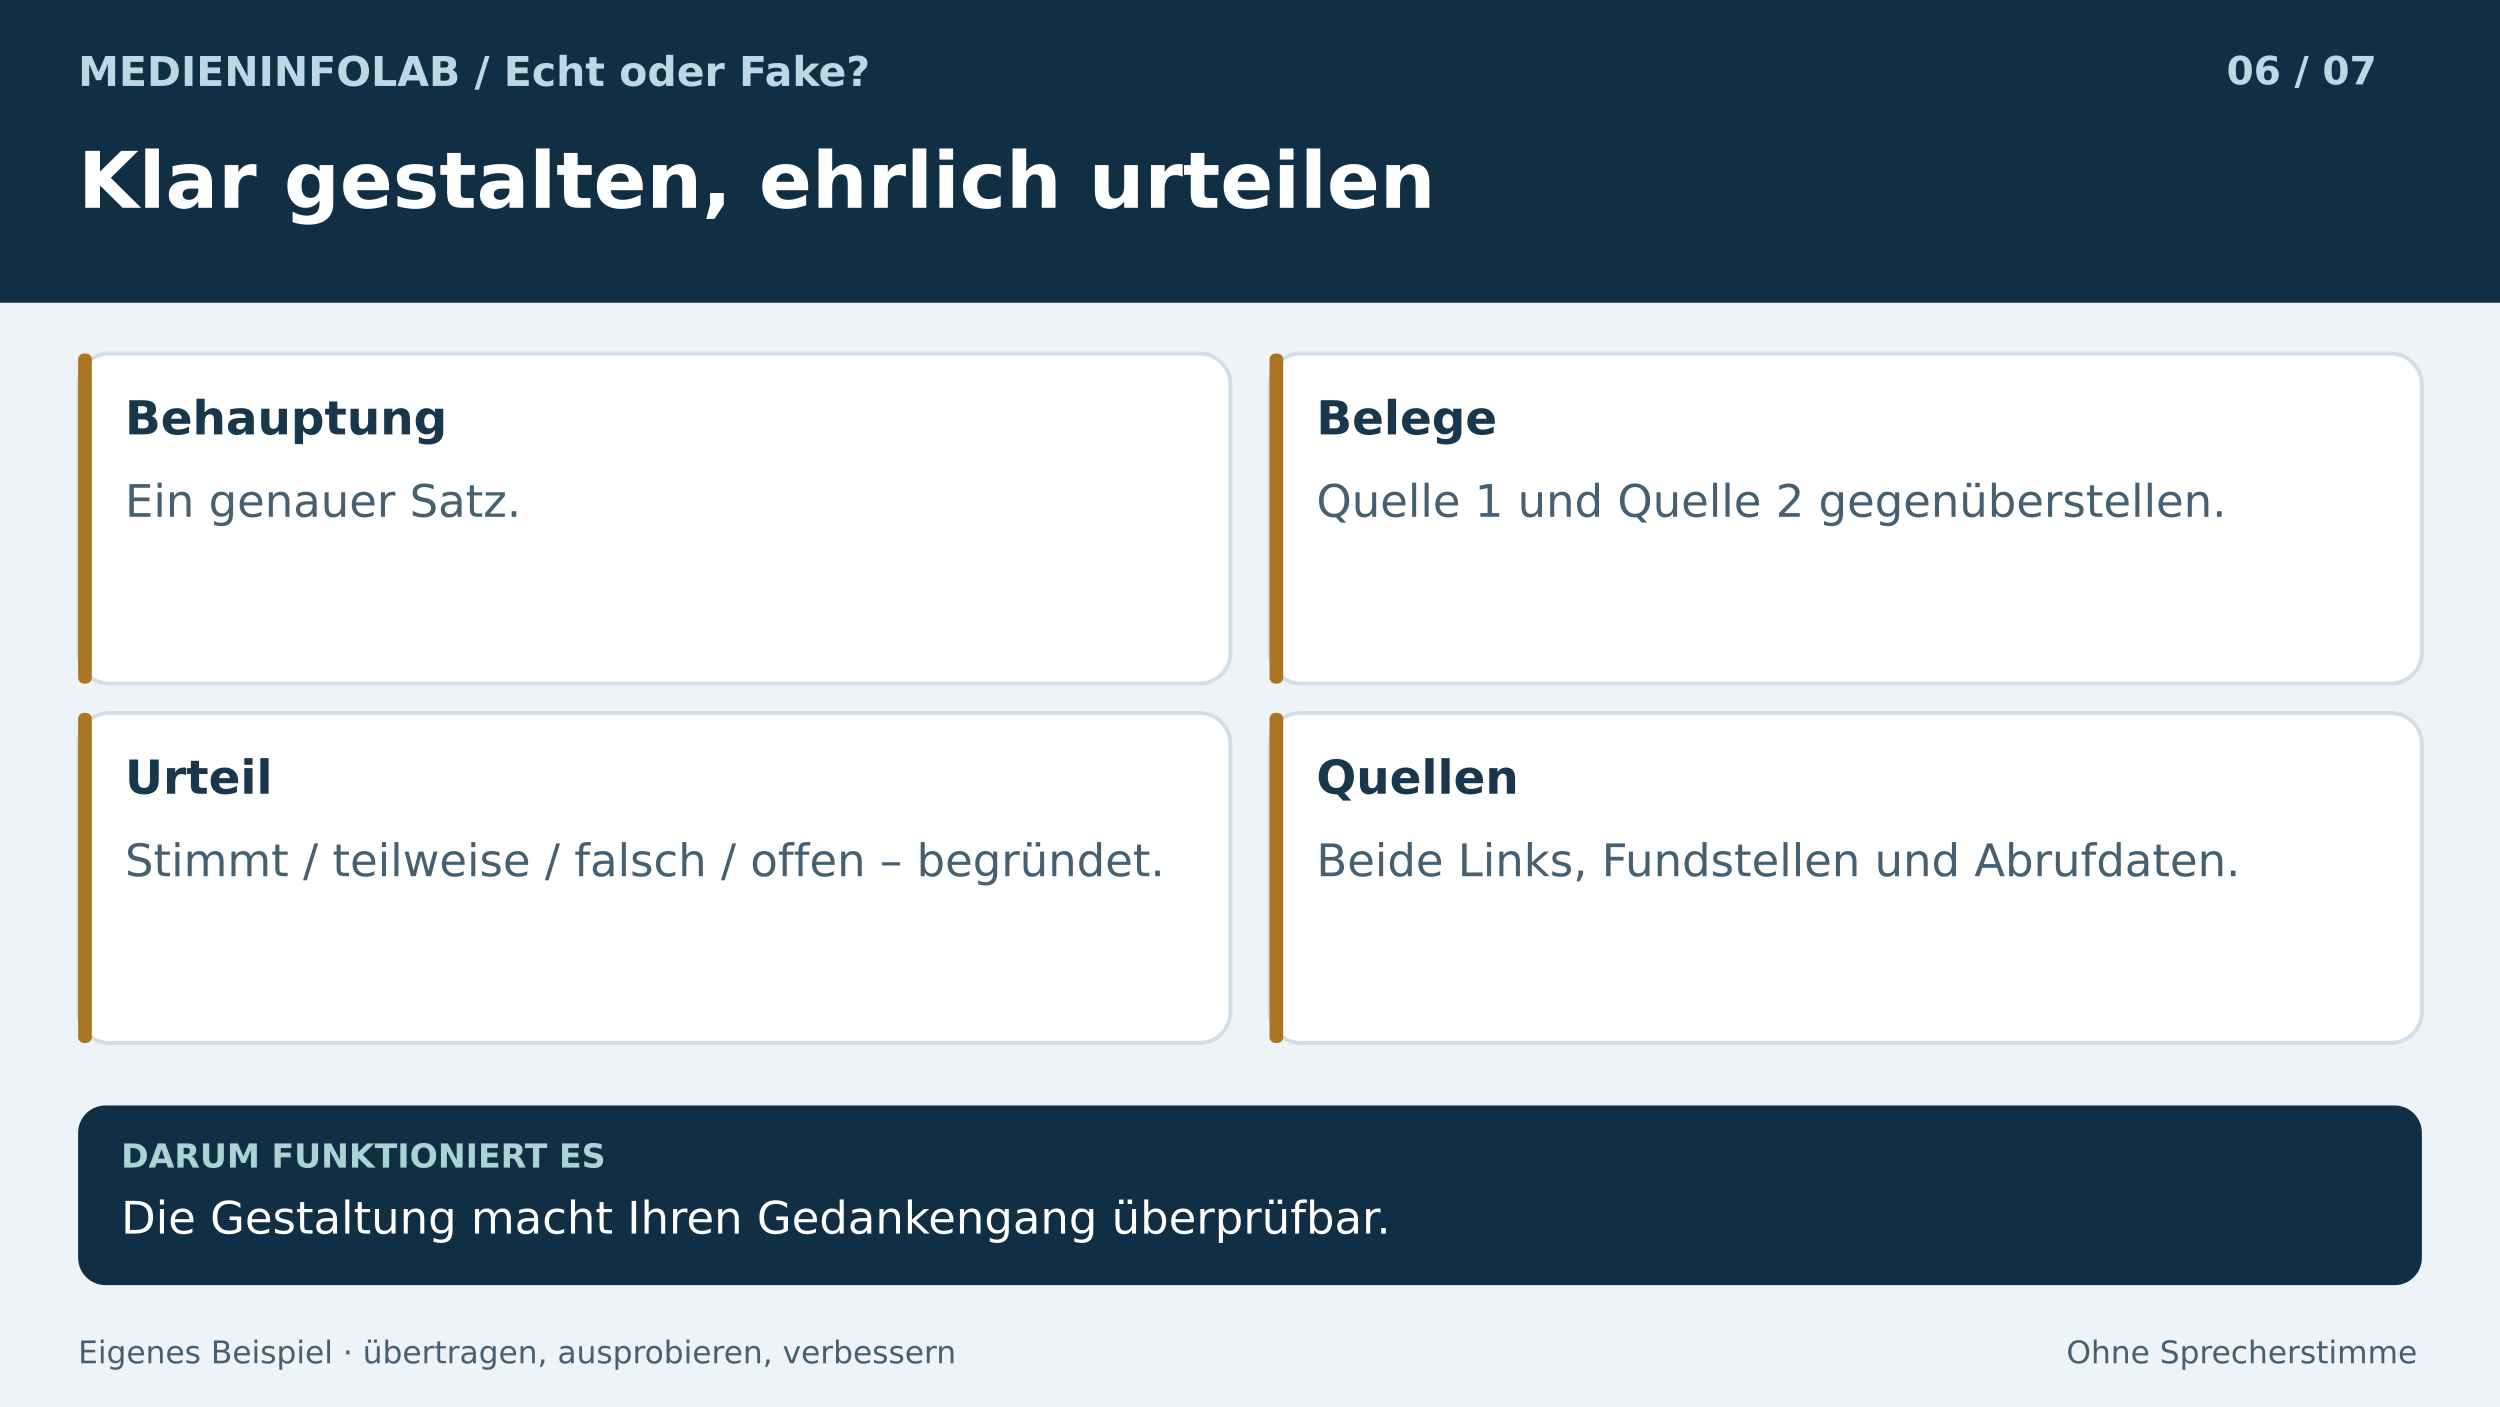
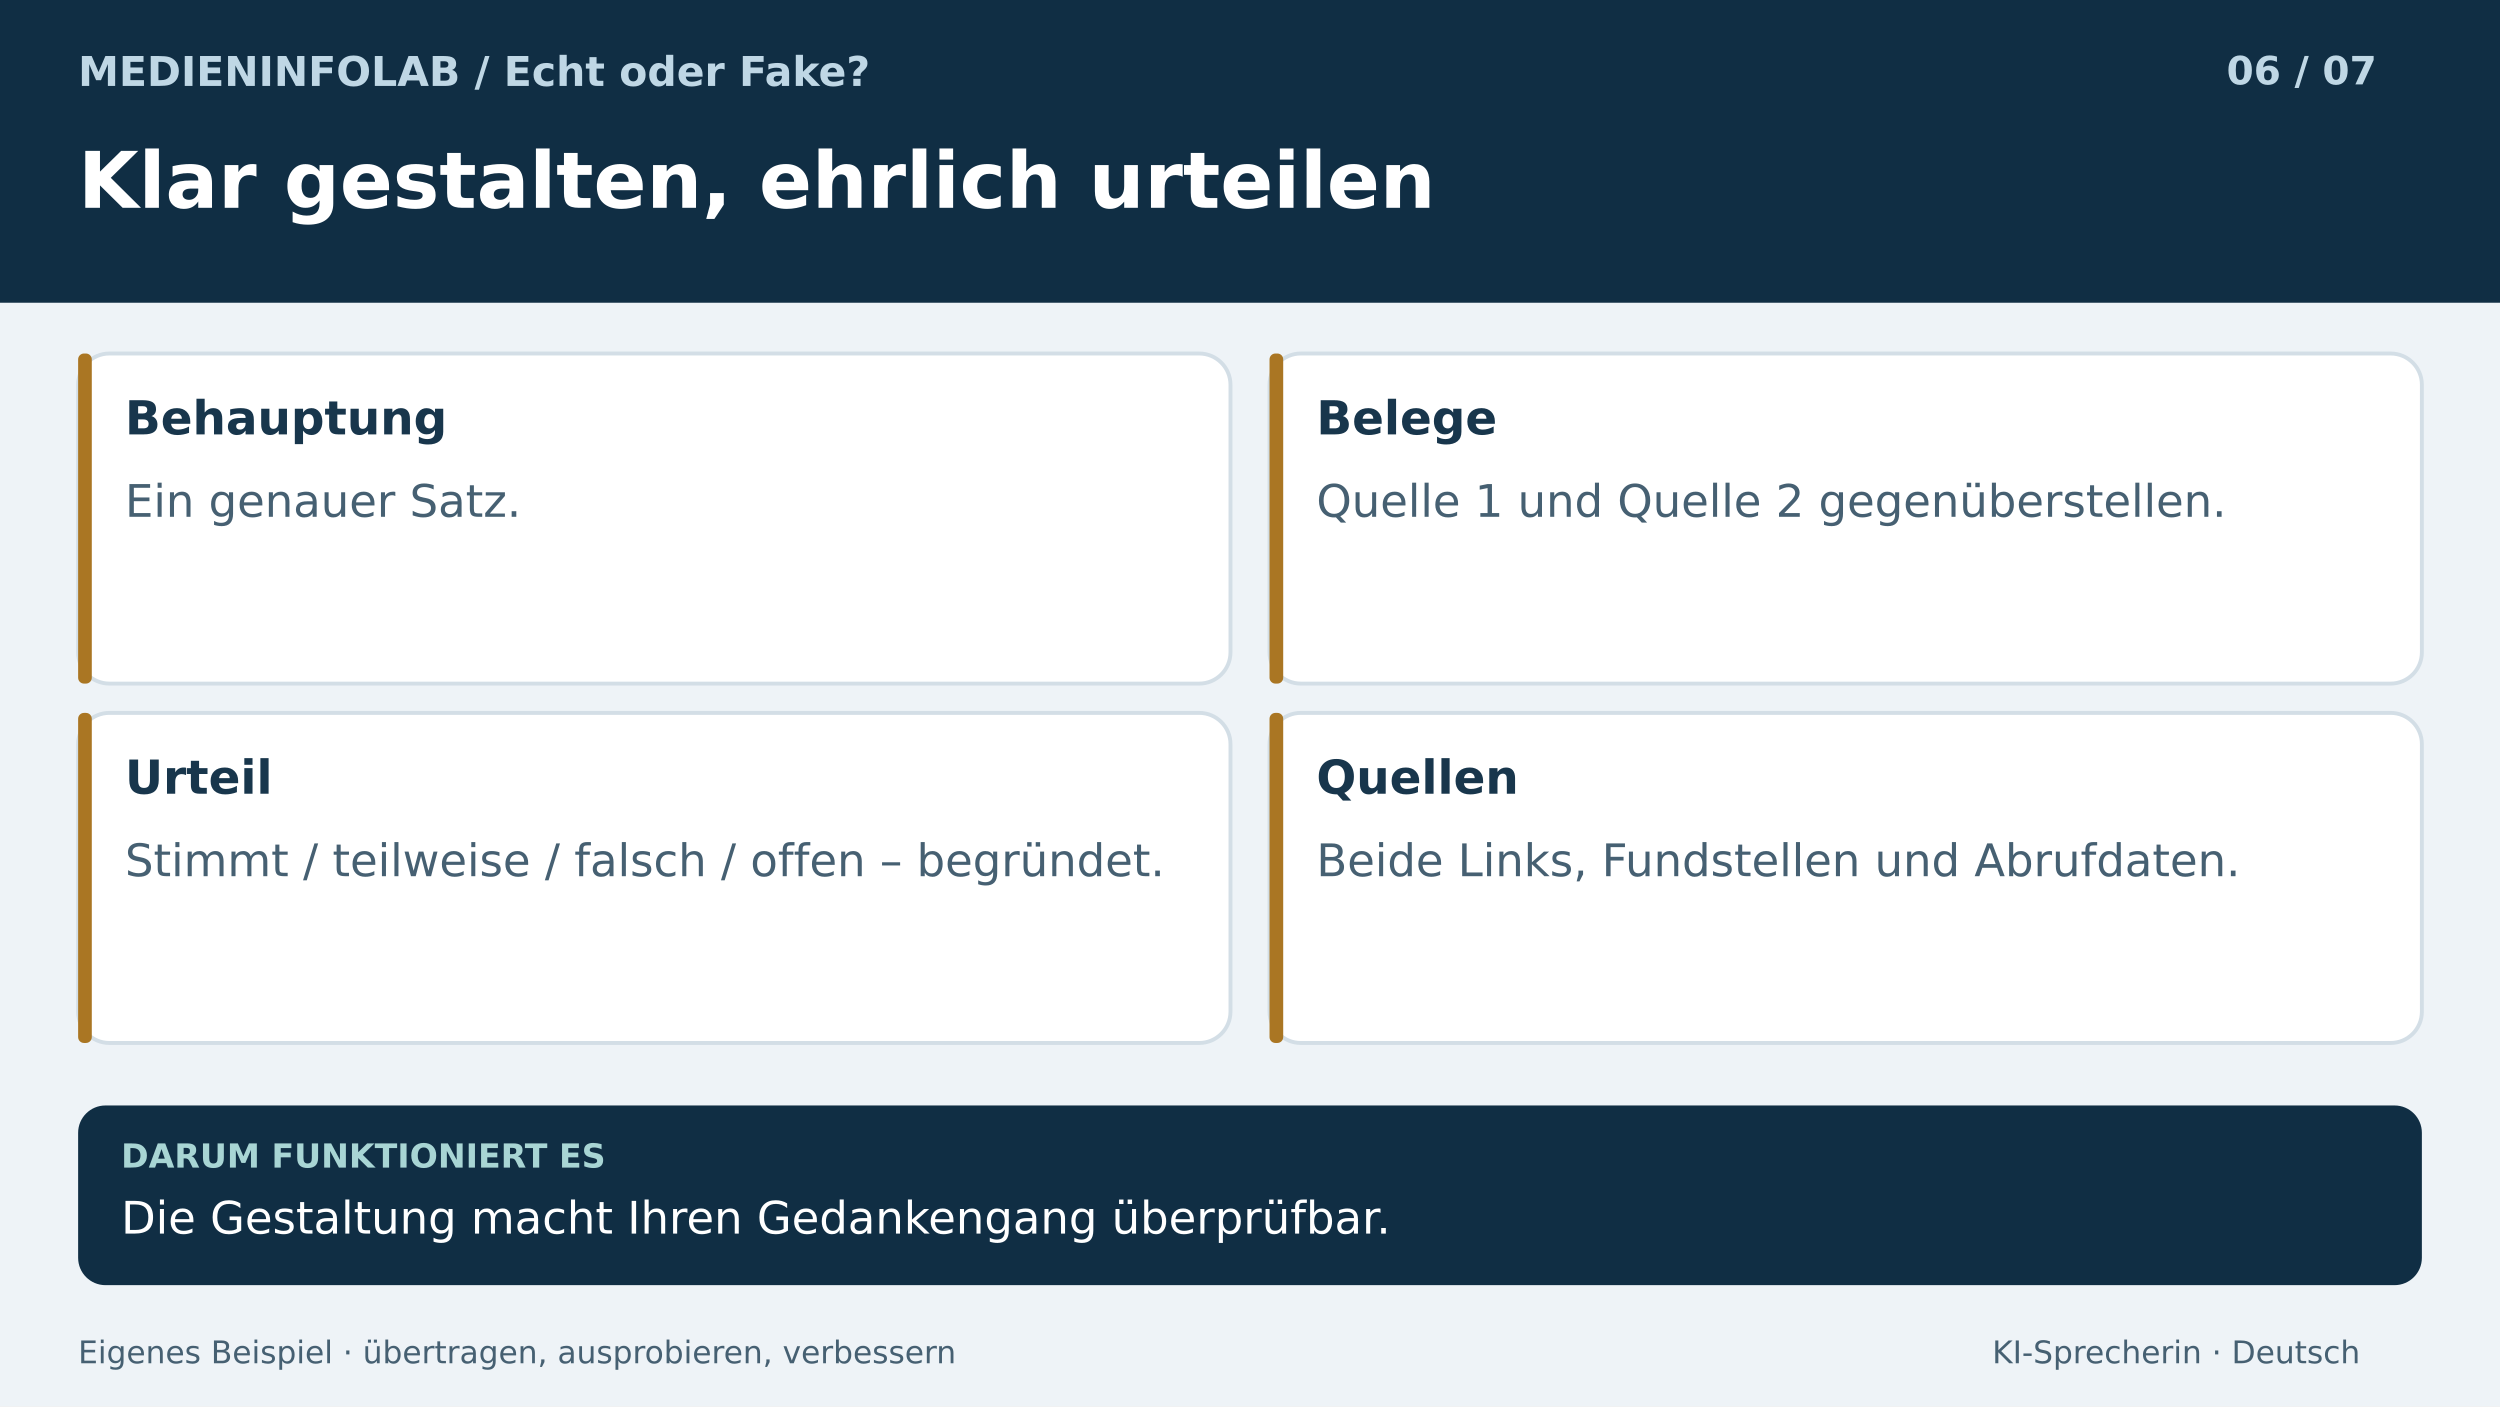
<svg xmlns="http://www.w3.org/2000/svg" viewBox="0 0 1280 720" role="img">
  <rect width="1280" height="720" fill="#eef3f7" />
  <rect x="0" y="0" width="1280" height="155" rx="0" fill="#102e44" />
  <text x="40" y="44.0" font-family="DejaVu Sans,Arial,sans-serif" font-size="21" font-weight="700" fill="#bfd7e5">MEDIENINFOLAB  /  Echt oder Fake?</text>
  <text x="1140" y="43.2" font-family="DejaVu Sans,Arial,sans-serif" font-size="20" font-weight="700" fill="#bfd7e5">06 / 07</text>
  <text x="40" y="106.4" font-family="DejaVu Sans,Arial,sans-serif" font-size="40" font-weight="700" fill="#ffffff">Klar gestalten, ehrlich urteilen</text>
  <rect x="40" y="181" width="590" height="169" rx="16" fill="#ffffff" stroke="#d3dee6" stroke-width="2" />
  <rect x="40" y="181" width="7" height="169" rx="3" fill="#aa7623" />
  <text x="64" y="222.4" font-family="DejaVu Sans,Arial,sans-serif" font-size="24" font-weight="700" fill="#18364c">Behauptung</text>
  <text x="64" y="264.6" font-family="DejaVu Sans,Arial,sans-serif" font-size="23" font-weight="400" fill="#466072">Ein genauer Satz.</text>
  <rect x="650" y="181" width="590" height="169" rx="16" fill="#ffffff" stroke="#d3dee6" stroke-width="2" />
  <rect x="650" y="181" width="7" height="169" rx="3" fill="#aa7623" />
  <text x="674" y="222.4" font-family="DejaVu Sans,Arial,sans-serif" font-size="24" font-weight="700" fill="#18364c">Belege</text>
  <text x="674" y="264.6" font-family="DejaVu Sans,Arial,sans-serif" font-size="23" font-weight="400" fill="#466072">Quelle 1 und Quelle 2 gegenüberstellen.</text>
  <rect x="40" y="365" width="590" height="169" rx="16" fill="#ffffff" stroke="#d3dee6" stroke-width="2" />
  <rect x="40" y="365" width="7" height="169" rx="3" fill="#aa7623" />
  <text x="64" y="406.4" font-family="DejaVu Sans,Arial,sans-serif" font-size="24" font-weight="700" fill="#18364c">Urteil</text>
  <text x="64" y="448.6" font-family="DejaVu Sans,Arial,sans-serif" font-size="23" font-weight="400" fill="#466072">Stimmt / teilweise / falsch / offen – begründet.</text>
  <rect x="650" y="365" width="590" height="169" rx="16" fill="#ffffff" stroke="#d3dee6" stroke-width="2" />
  <rect x="650" y="365" width="7" height="169" rx="3" fill="#aa7623" />
  <text x="674" y="406.4" font-family="DejaVu Sans,Arial,sans-serif" font-size="24" font-weight="700" fill="#18364c">Quellen</text>
  <text x="674" y="448.6" font-family="DejaVu Sans,Arial,sans-serif" font-size="23" font-weight="400" fill="#466072">Beide Links, Fundstellen und Abrufdaten.</text>
  <rect x="40" y="566" width="1200" height="92" rx="14" fill="#102e44" />
  <text x="62" y="597.8" font-family="DejaVu Sans,Arial,sans-serif" font-size="17" font-weight="700" fill="#a8d5d4">DARUM FUNKTIONIERT ES</text>
  <text x="62" y="631.6" font-family="DejaVu Sans,Arial,sans-serif" font-size="23" font-weight="400" fill="#ffffff">Die Gestaltung macht Ihren Gedankengang überprüfbar.</text>
  <text x="40" y="698.0" font-family="DejaVu Sans,Arial,sans-serif" font-size="16" font-weight="400" fill="#466072">Eigenes Beispiel · übertragen, ausprobieren, verbessern</text>
-   <text x="1058" y="698.0" font-family="DejaVu Sans,Arial,sans-serif" font-size="16" font-weight="400" fill="#466072">Ohne Sprecherstimme</text>
+   <text x="1020" y="698.0" font-family="DejaVu Sans,Arial,sans-serif" font-size="16" font-weight="400" fill="#466072">KI-Sprecherin · Deutsch</text>
</svg>
